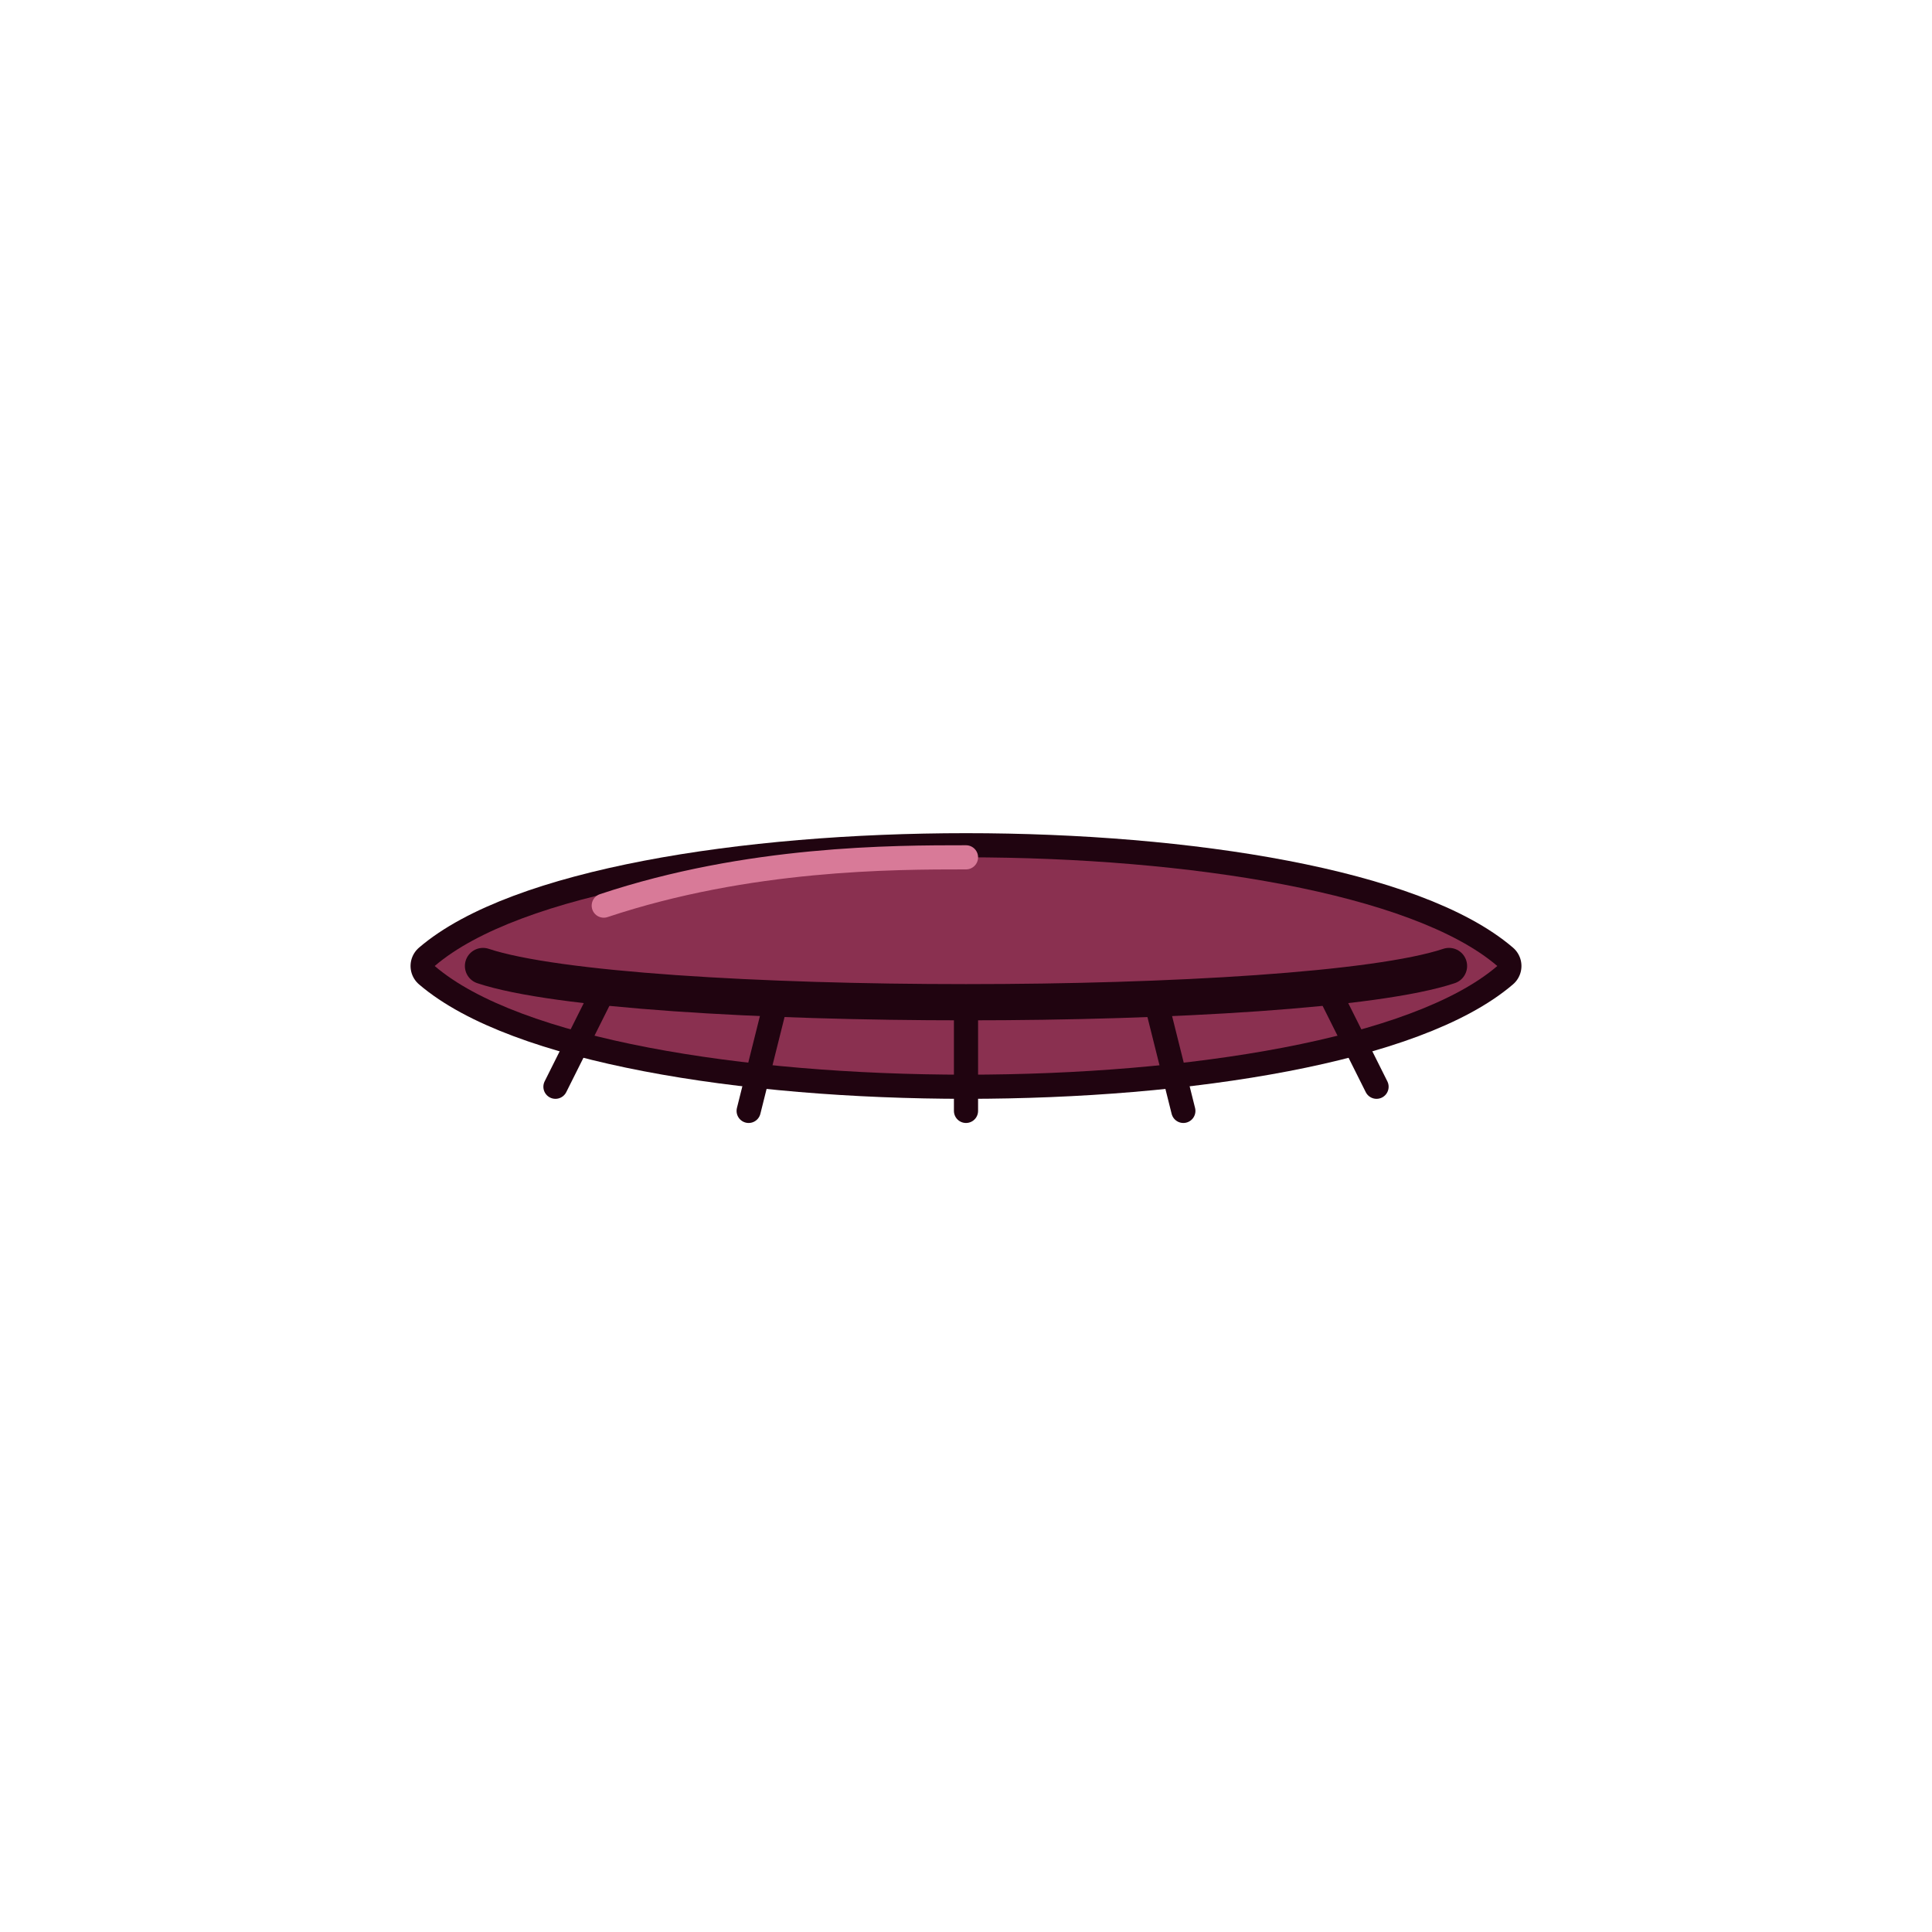
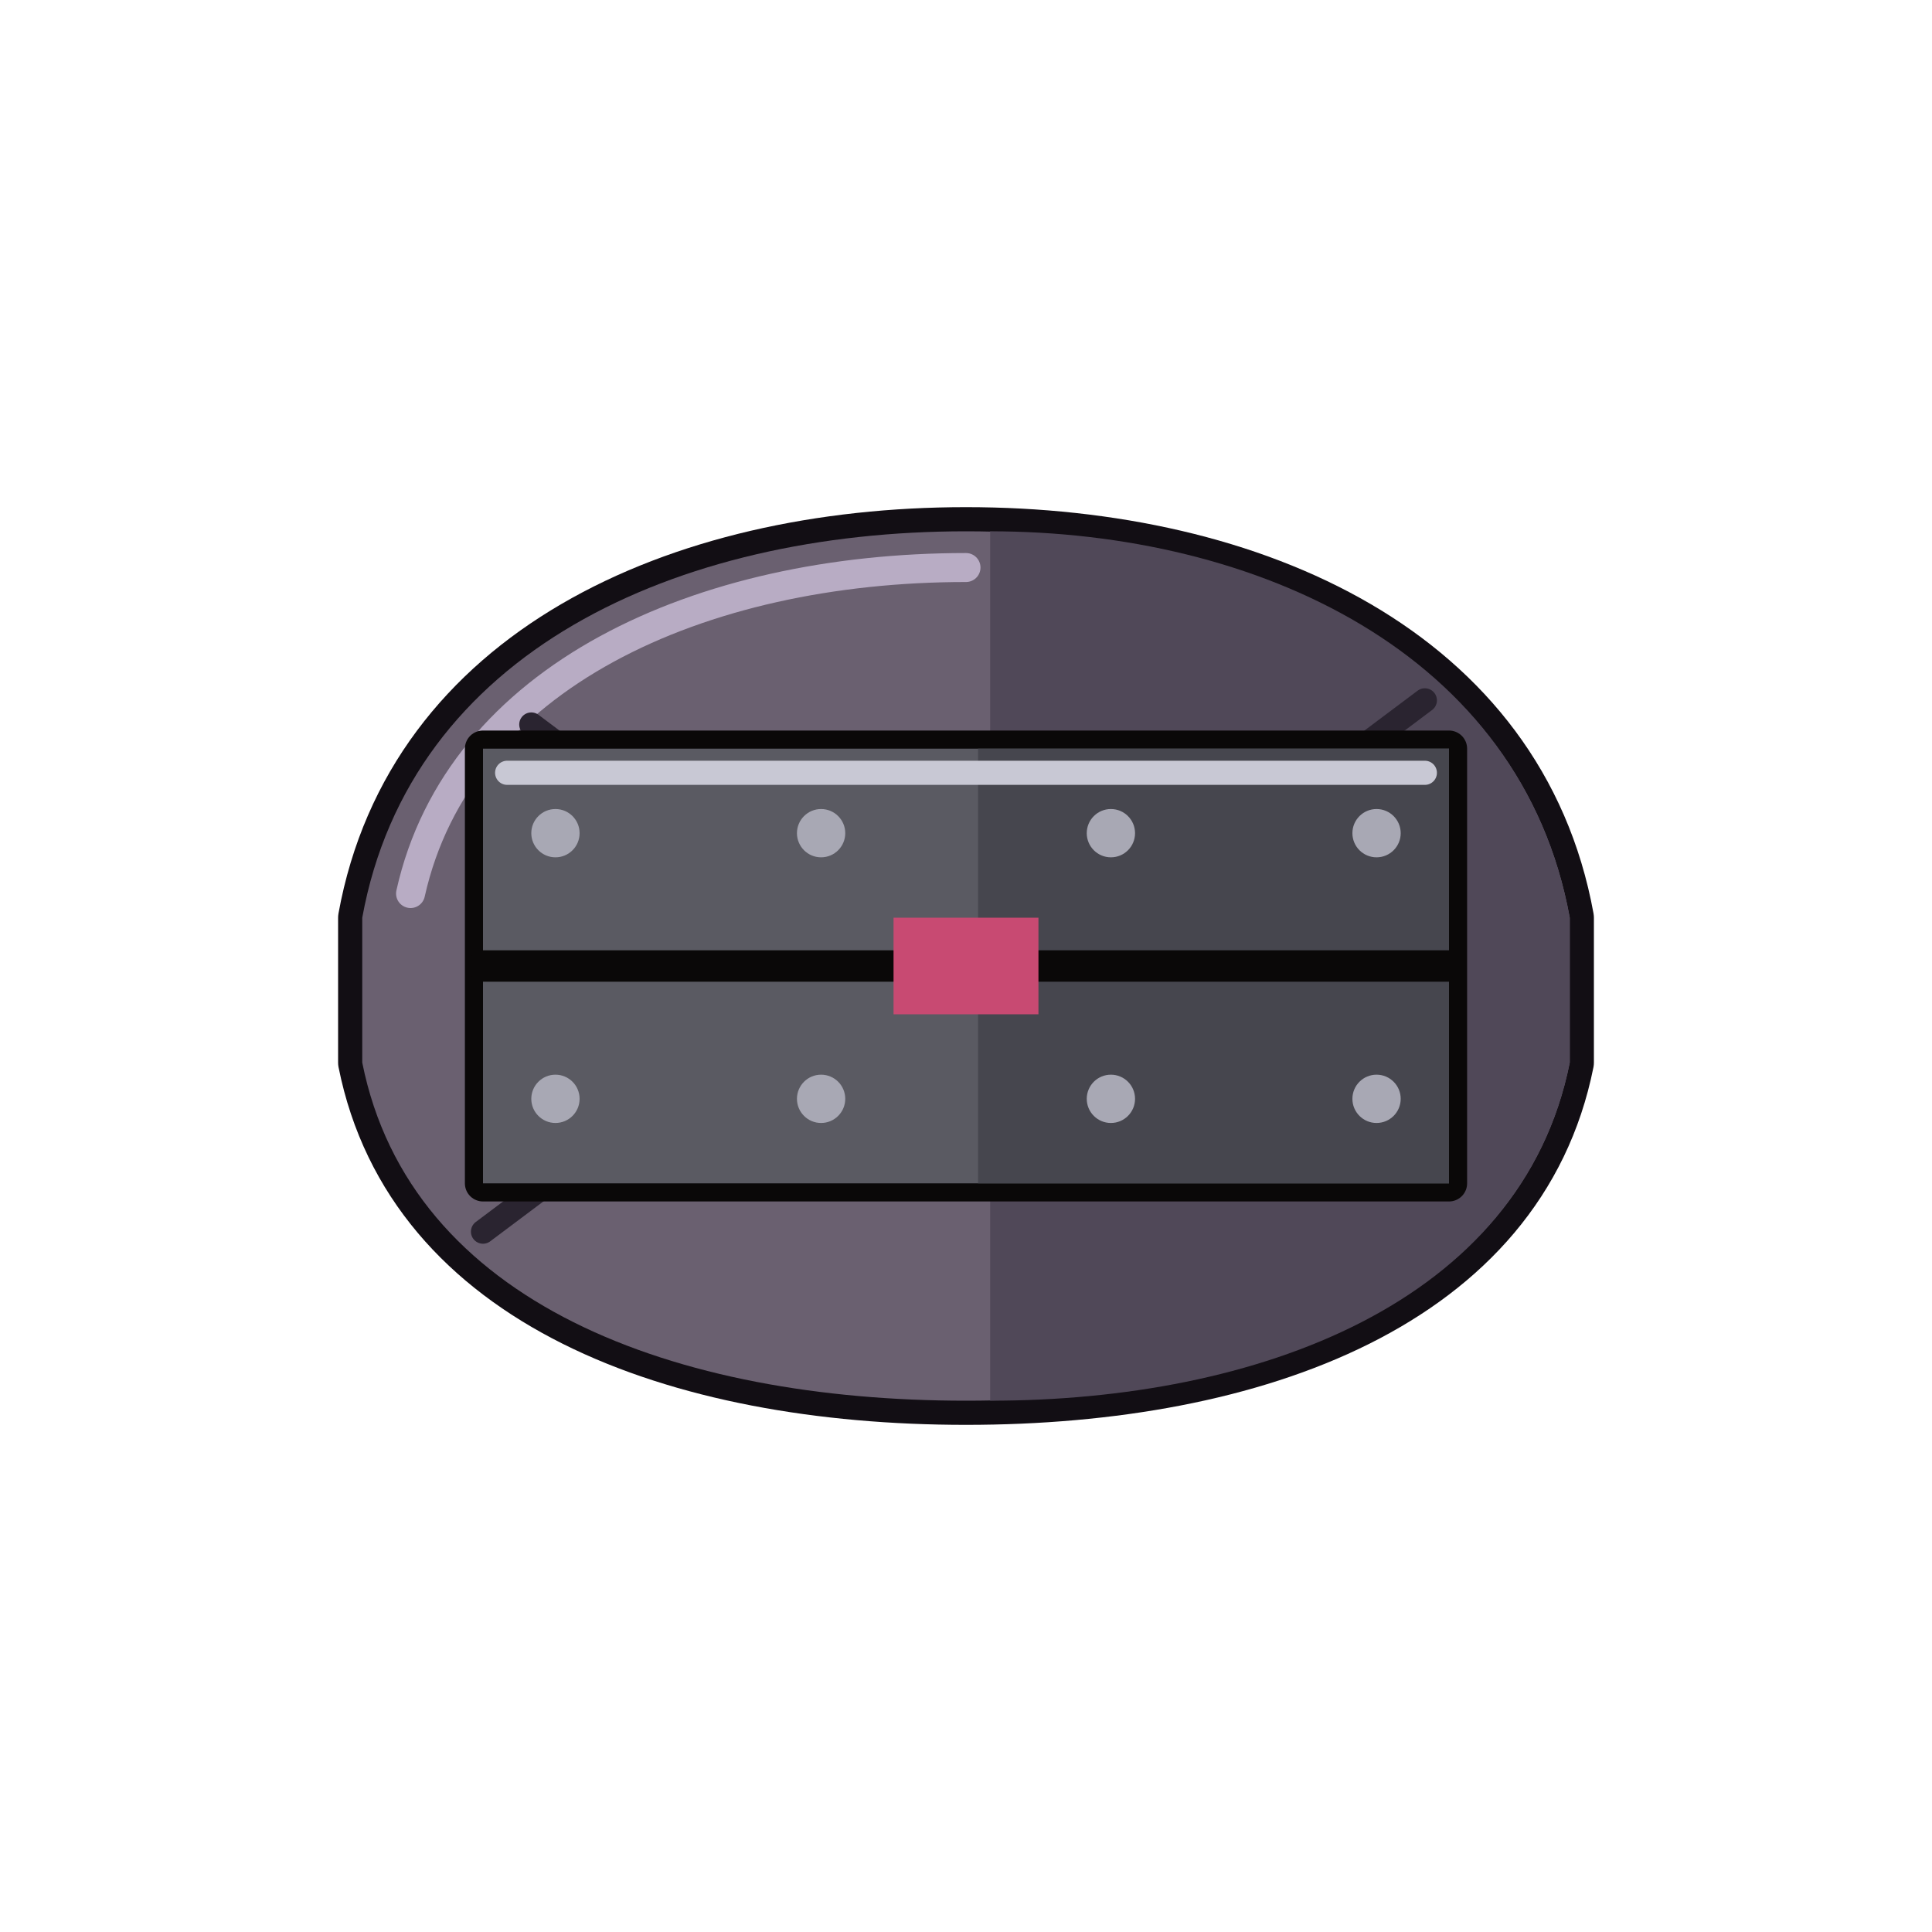
<svg xmlns="http://www.w3.org/2000/svg" viewBox="-80 -80 160 160">
  <g stroke-linejoin="round" stroke-linecap="round">
-     <path d="M-44,0 C-30,-12 30,-12 44,0 C30,12 -30,12 -44,0 Z" fill="#200410" stroke="#200410" stroke-width="4" />
-     <path d="M-44,0 C-30,-12 30,-12 44,0 C30,12 -30,12 -44,0 Z" fill="#8a3050" />
-     <path d="M-40,0 C-28,4 28,4 40,0" stroke="#200410" stroke-width="3" fill="none" />
-     <path d="M-30,-5 C-18,-9 -6,-9 0,-9" stroke="#d87a98" stroke-width="2" fill="none" />
-     <path d="M-30,2 L-34,10 M-16,4 L-18,12 M0,4 L0,12 M16,4 L18,12 M30,2 L34,10" stroke="#200410" stroke-width="2" />
+     <path d="M-50,-4 C-46,-26 -24,-36 0,-36 C24,-36 46,-26 50,-4 L50,8 C46,28 24,36 0,36 C-24,36 -46,28 -50,8 Z" fill="#120e14" stroke="#120e14" stroke-width="4" />
+     <path d="M-50,-4 C-46,-26 -24,-36 0,-36 C24,-36 46,-26 50,-4 L50,8 C46,28 24,36 0,36 C-24,36 -46,28 -50,8 Z" fill="#6a6070" />
+     <path d="M2,-36 C24,-36 46,-26 50,-4 L50,8 C46,28 24,36 2,36 Z" fill="#504858" />
+     <path d="M-46,-6 C-42,-24 -22,-33 0,-33" stroke="#b8acc4" stroke-width="2.4" fill="none" />
+     <path d="M-40,22 L-32,16 M38,-22 L30,-16 M-36,-20 L-28,-14" stroke="#2a2430" stroke-width="2" />
+     <path d="M-40,-18 L40,-18 L40,18 L-40,18 Z" fill="#0a0808" stroke="#0a0808" stroke-width="3" />
+     <path d="M-40,-18 L40,-18 L40,18 L-40,18 Z" fill="#5a5a62" />
+     <path d="M1,-18 L40,-18 L40,18 L1,18 Z" fill="#46464e" />
+     <path d="M-40,0 L40,0" stroke="#0a0808" stroke-width="2.6" />
+     <path d="M-38,-16 L38,-16" stroke="#c8c8d4" stroke-width="2" />
+     <g fill="#a8a8b4">
+       <circle cx="-34" cy="-11" r="2" />
+       <circle cx="-34" cy="11" r="2" />
+       <circle cx="34" cy="-11" r="2" />
+       <circle cx="34" cy="11" r="2" />
+       <circle cx="-12" cy="-11" r="2" />
+       <circle cx="12" cy="-11" r="2" />
+       <circle cx="-12" cy="11" r="2" />
+       <circle cx="12" cy="11" r="2" />
+     </g>
+     <path d="M-6,-4 L6,-4 L6,4 L-6,4 Z" fill="#c84a72" />
  </g>
</svg>
